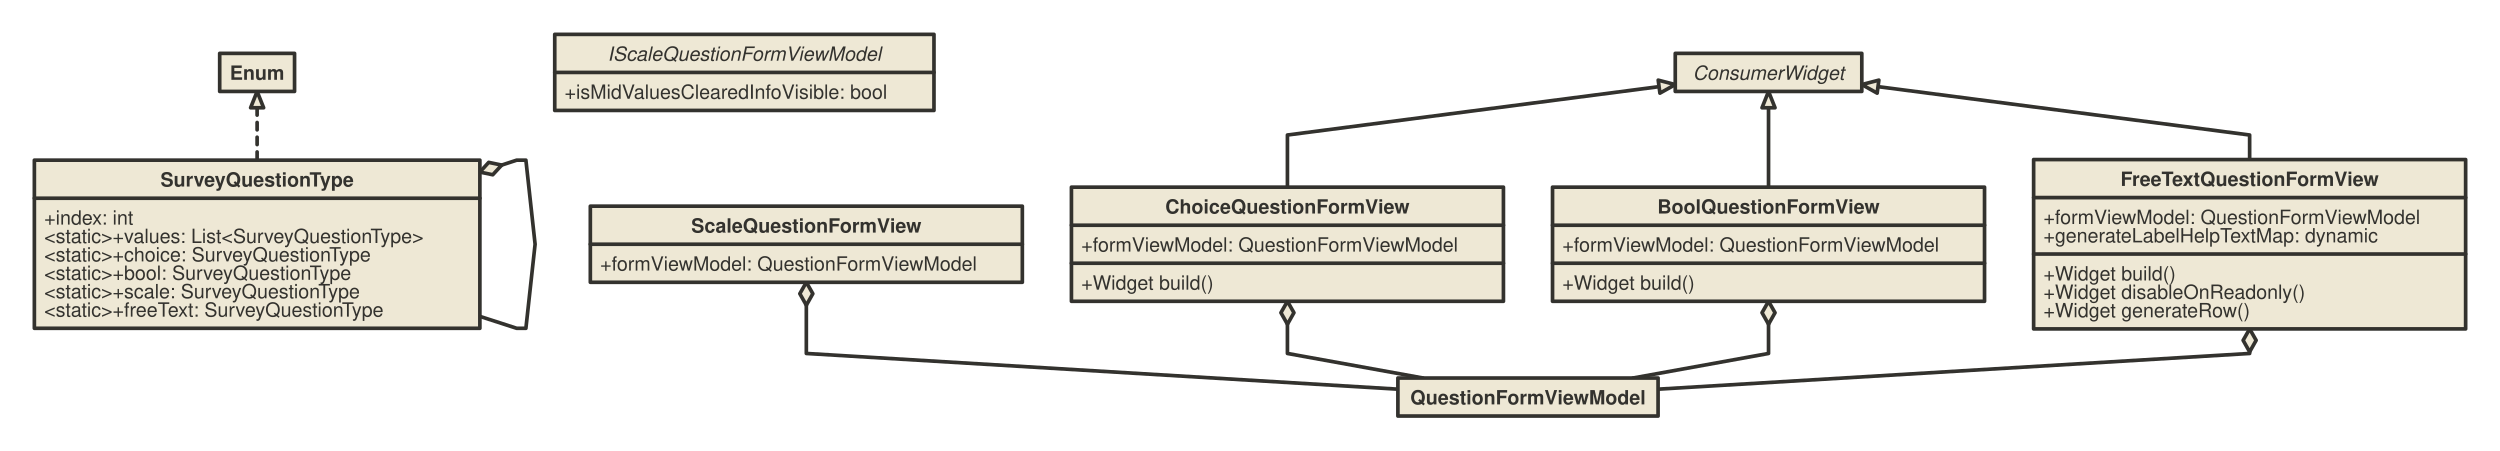
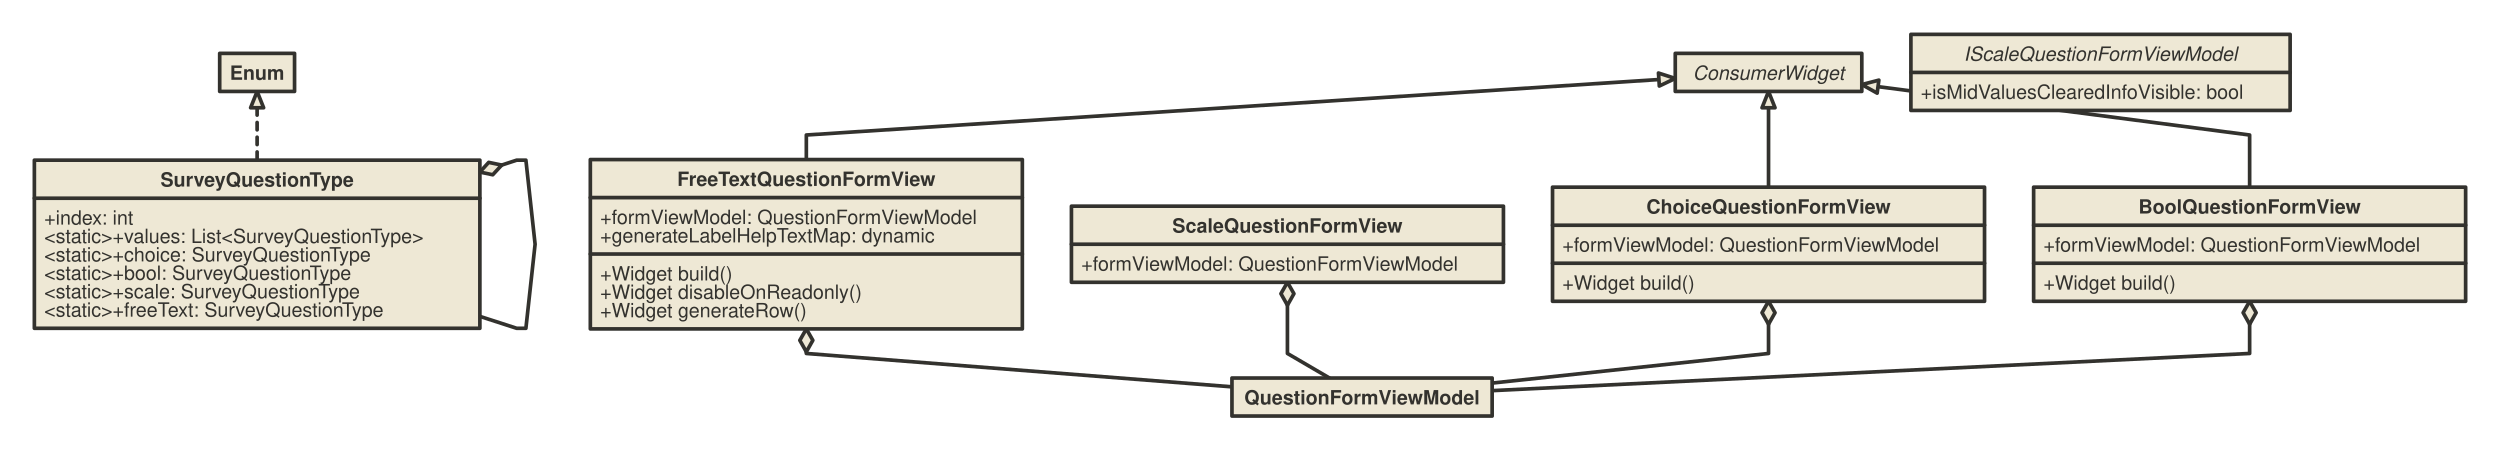
<svg xmlns="http://www.w3.org/2000/svg" version="1.1" baseProfile="full" width="2037.0" height="367.0" viewbox="0 0 2037 367">
  <g stroke-width="1.0" text-align="left" font="12pt Helvetica, Arial, sans-serif" font-size="12pt" font-family="Helvetica" font-weight="normal" font-style="normal">
    <g font-family="Helvetica" font-size="12pt" font-weight="bold" font-style="normal" stroke-width="3.0" stroke-linejoin="round" stroke-linecap="round" stroke="#33322E">
      <g stroke="transparent" fill="transparent">
        <rect x="0.0" y="0.0" height="367.0" width="2037.0" stroke="none" />
      </g>
      <g transform="translate(8, 8)" fill="#33322E">
        <g transform="translate(20, 20)" fill="#eee8d5" font-family="Helvetica" font-size="12pt" font-weight="normal" font-style="normal">
          <path d="M380.8 106.5 L393 102.5 L400.5 102.5 L400.5 102.5 L408 171 L408 171 L400.5 239.5 L400.5 239.5 L393 239.5 L393 239.5 L363 229.784 L363.0 229.8 " fill="none" />
          <g fill="#eee8d5">
            <path d="M370.2 104.3 L380.8 106.5 L373.5 114.4 L363.0 112.2 Z" />
          </g>
          <g stroke-dasharray="6 6">
            <path d="M181.5 59.8 L181.5 82 L181.5 102.5 L181.5 102.5 " fill="none" />
          </g>
          <path d="M186.8 59.8 L181.5 59.8 L176.2 59.8 L181.5 46.5 Z" />
-           <path d="M629.0 220.7 L629 260 L1111 289.1 L1111.0 289.1 " fill="none" />
+           <path d="M629.0 258.7 L629 260 L975.75 287.189 L975.8 287.2 " fill="none" />
          <g fill="#eee8d5">
-             <path d="M634.3 211.3 L629.0 220.7 L623.7 211.3 L629.0 202.0 Z" />
+             <path d="M634.3 249.3 L629.0 258.7 L623.7 249.3 L629.0 240.0 Z" />
          </g>
-           <path d="M1021.0 236.2 L1021 260 L1131.423 280 L1131.4 280.0 " fill="none" />
+           <path d="M1323.7 36.8 L629 82 L629 102 L629.0 102.0 " fill="none" />
+           <path d="M1324.0 42.1 L1323.7 36.8 L1323.3 31.5 L1337.0 35.9 Z" />
+           <path d="M1021.0 220.7 L1021 260 L1055.225 280 L1055.2 280.0 " fill="none" />
          <g fill="#eee8d5">
-             <path d="M1026.3 226.8 L1021.0 236.2 L1015.7 226.8 L1021.0 217.5 Z" />
+             <path d="M1026.3 211.3 L1021.0 220.7 L1015.7 211.3 L1021.0 202.0 Z" />
          </g>
-           <path d="M1323.8 42.6 L1021 82 L1021 124.5 L1021.0 124.5 " fill="none" />
-           <path d="M1324.5 47.9 L1323.8 42.6 L1323.1 37.3 L1337.0 40.9 Z" />
-           <path d="M1413.0 236.2 L1413 260 L1302.577 280 L1302.6 280.0 " fill="none" />
+           <path d="M1413.0 236.2 L1413 260 L1187.75 284.14 L1187.8 284.1 " fill="none" />
          <g fill="#eee8d5">
            <path d="M1418.3 226.8 L1413.0 236.2 L1407.7 226.8 L1413.0 217.5 Z" />
          </g>
          <path d="M1413.0 59.8 L1413 82 L1413 124.5 L1413.0 124.5 " fill="none" />
          <path d="M1418.3 59.8 L1413.0 59.8 L1407.7 59.8 L1413.0 46.5 Z" />
-           <path d="M1805.0 258.7 L1805 260 L1323 289.1 L1323.0 289.1 " fill="none" />
+           <path d="M1805.0 236.2 L1805 260 L1187.75 290.297 L1187.8 290.3 " fill="none" />
          <g fill="#eee8d5">
-             <path d="M1810.3 249.3 L1805.0 258.7 L1799.7 249.3 L1805.0 240.0 Z" />
+             <path d="M1810.3 226.8 L1805.0 236.2 L1799.7 226.8 L1805.0 217.5 Z" />
          </g>
-           <path d="M1502.2 42.6 L1805 82 L1805 102 L1805.0 102.0 " fill="none" />
+           <path d="M1502.2 42.6 L1805 82 L1805 124.5 L1805.0 124.5 " fill="none" />
          <path d="M1502.9 37.3 L1502.2 42.6 L1501.5 47.9 L1489.0 40.9 Z" />
          <g data-name="SurveyQuestionType">
            <g fill="#eee8d5" stroke="#33322E" data-name="SurveyQuestionType">
              <rect x="0.0" y="102.5" height="137.0" width="363.0" data-name="SurveyQuestionType" />
              <path d="M0.0 133.5 L363.0 133.5" fill="none" data-name="SurveyQuestionType" />
            </g>
            <g transform="translate(0, 102.5)" font-family="Helvetica" font-size="12pt" font-weight="bold" font-style="normal" data-name="SurveyQuestionType">
              <g transform="translate(8, 8)" fill="#33322E" text-align="center" data-name="SurveyQuestionType">
                <text x="173.5" y="13.5" stroke="none" text-anchor="middle" data-name="SurveyQuestionType">SurveyQuestionType</text>
              </g>
            </g>
            <g transform="translate(0, 133.5)" font-family="Helvetica" font-size="12pt" font-weight="normal" font-style="normal" data-name="SurveyQuestionType">
              <g transform="translate(8, 8)" fill="#33322E" text-align="left" data-name="SurveyQuestionType">
                <text x="0.0" y="13.5" stroke="none" data-name="SurveyQuestionType">+index: int</text>
                <text x="0.0" y="28.5" stroke="none" data-name="SurveyQuestionType">&lt;static&gt;+values: List&lt;SurveyQuestionType&gt;</text>
                <text x="0.0" y="43.5" stroke="none" data-name="SurveyQuestionType">&lt;static&gt;+choice: SurveyQuestionType</text>
                <text x="0.0" y="58.5" stroke="none" data-name="SurveyQuestionType">&lt;static&gt;+bool: SurveyQuestionType</text>
                <text x="0.0" y="73.5" stroke="none" data-name="SurveyQuestionType">&lt;static&gt;+scale: SurveyQuestionType</text>
                <text x="0.0" y="88.5" stroke="none" data-name="SurveyQuestionType">&lt;static&gt;+freeText: SurveyQuestionType</text>
              </g>
            </g>
          </g>
          <g data-name="Enum">
            <g fill="#eee8d5" stroke="#33322E" data-name="Enum">
              <rect x="151.0" y="15.5" height="31.0" width="61.0" data-name="Enum" />
            </g>
            <g transform="translate(151, 15.5)" font-family="Helvetica" font-size="12pt" font-weight="bold" font-style="normal" data-name="Enum">
              <g transform="translate(8, 8)" fill="#33322E" text-align="center" data-name="Enum">
                <text x="22.5" y="13.5" stroke="none" text-anchor="middle" data-name="Enum">Enum</text>
              </g>
            </g>
          </g>
-           <g data-name="IScaleQuestionFormViewModel">
-             <g fill="#eee8d5" stroke="#33322E" data-name="IScaleQuestionFormViewModel">
-               <rect x="424.0" y="0.0" height="62.0" width="309.0" data-name="IScaleQuestionFormViewModel" />
-               <path d="M424.0 31.0 L733.0 31.0" fill="none" data-name="IScaleQuestionFormViewModel" />
+           <g data-name="FreeTextQuestionFormView">
+             <g fill="#eee8d5" stroke="#33322E" data-name="FreeTextQuestionFormView">
+               <rect x="453.0" y="102.0" height="138.0" width="352.0" data-name="FreeTextQuestionFormView" />
+               <path d="M453.0 133.0 L805.0 133.0" fill="none" data-name="FreeTextQuestionFormView" />
+               <path d="M453.0 179.0 L805.0 179.0" fill="none" data-name="FreeTextQuestionFormView" />
            </g>
-             <g transform="translate(424, 0)" font-family="Helvetica" font-size="12pt" font-weight="normal" font-style="italic" data-name="IScaleQuestionFormViewModel">
-               <g transform="translate(8, 8)" fill="#33322E" text-align="center" data-name="IScaleQuestionFormViewModel">
-                 <text x="146.5" y="13.5" stroke="none" text-anchor="middle" data-name="IScaleQuestionFormViewModel">IScaleQuestionFormViewModel</text>
+             <g transform="translate(453, 102)" font-family="Helvetica" font-size="12pt" font-weight="bold" font-style="normal" data-name="FreeTextQuestionFormView">
+               <g transform="translate(8, 8)" fill="#33322E" text-align="center" data-name="FreeTextQuestionFormView">
+                 <text x="168.0" y="13.5" stroke="none" text-anchor="middle" data-name="FreeTextQuestionFormView">FreeTextQuestionFormView</text>
              </g>
            </g>
-             <g transform="translate(424, 31)" font-family="Helvetica" font-size="12pt" font-weight="normal" font-style="normal" data-name="IScaleQuestionFormViewModel">
-               <g transform="translate(8, 8)" fill="#33322E" text-align="left" data-name="IScaleQuestionFormViewModel">
-                 <text x="0.0" y="13.5" stroke="none" data-name="IScaleQuestionFormViewModel">+isMidValuesClearedInfoVisible: bool</text>
+             <g transform="translate(453, 133)" font-family="Helvetica" font-size="12pt" font-weight="normal" font-style="normal" data-name="FreeTextQuestionFormView">
+               <g transform="translate(8, 8)" fill="#33322E" text-align="left" data-name="FreeTextQuestionFormView">
+                 <text x="0.0" y="13.5" stroke="none" data-name="FreeTextQuestionFormView">+formViewModel: QuestionFormViewModel</text>
+                 <text x="0.0" y="28.5" stroke="none" data-name="FreeTextQuestionFormView">+generateLabelHelpTextMap: dynamic</text>
              </g>
            </g>
-           </g>
-           <g data-name="ScaleQuestionFormView">
-             <g fill="#eee8d5" stroke="#33322E" data-name="ScaleQuestionFormView">
-               <rect x="453.0" y="140.0" height="62.0" width="352.0" data-name="ScaleQuestionFormView" />
-               <path d="M453.0 171.0 L805.0 171.0" fill="none" data-name="ScaleQuestionFormView" />
-             </g>
-             <g transform="translate(453, 140)" font-family="Helvetica" font-size="12pt" font-weight="bold" font-style="normal" data-name="ScaleQuestionFormView">
-               <g transform="translate(8, 8)" fill="#33322E" text-align="center" data-name="ScaleQuestionFormView">
-                 <text x="168.0" y="13.5" stroke="none" text-anchor="middle" data-name="ScaleQuestionFormView">ScaleQuestionFormView</text>
-               </g>
-             </g>
-             <g transform="translate(453, 171)" font-family="Helvetica" font-size="12pt" font-weight="normal" font-style="normal" data-name="ScaleQuestionFormView">
-               <g transform="translate(8, 8)" fill="#33322E" text-align="left" data-name="ScaleQuestionFormView">
-                 <text x="0.0" y="13.5" stroke="none" data-name="ScaleQuestionFormView">+formViewModel: QuestionFormViewModel</text>
+             <g transform="translate(453, 179)" font-family="Helvetica" font-size="12pt" font-weight="normal" font-style="normal" data-name="FreeTextQuestionFormView">
+               <g transform="translate(8, 8)" fill="#33322E" text-align="left" data-name="FreeTextQuestionFormView">
+                 <text x="0.0" y="13.5" stroke="none" data-name="FreeTextQuestionFormView">+Widget build()</text>
+                 <text x="0.0" y="28.5" stroke="none" data-name="FreeTextQuestionFormView">+Widget disableOnReadonly()</text>
+                 <text x="0.0" y="43.5" stroke="none" data-name="FreeTextQuestionFormView">+Widget generateRow()</text>
              </g>
            </g>
          </g>
          <g data-name="QuestionFormViewModel">
            <g fill="#eee8d5" stroke="#33322E" data-name="QuestionFormViewModel">
-               <rect x="1111.0" y="280.0" height="31.0" width="212.0" data-name="QuestionFormViewModel" />
+               <rect x="975.8" y="280.0" height="31.0" width="212.0" data-name="QuestionFormViewModel" />
            </g>
-             <g transform="translate(1111, 280)" font-family="Helvetica" font-size="12pt" font-weight="bold" font-style="normal" data-name="QuestionFormViewModel">
+             <g transform="translate(975.75, 280)" font-family="Helvetica" font-size="12pt" font-weight="bold" font-style="normal" data-name="QuestionFormViewModel">
              <g transform="translate(8, 8)" fill="#33322E" text-align="center" data-name="QuestionFormViewModel">
                <text x="98.0" y="13.5" stroke="none" text-anchor="middle" data-name="QuestionFormViewModel">QuestionFormViewModel</text>
-               </g>
-             </g>
-           </g>
-           <g data-name="ChoiceQuestionFormView">
-             <g fill="#eee8d5" stroke="#33322E" data-name="ChoiceQuestionFormView">
-               <rect x="845.0" y="124.5" height="93.0" width="352.0" data-name="ChoiceQuestionFormView" />
-               <path d="M845.0 155.5 L1197.0 155.5" fill="none" data-name="ChoiceQuestionFormView" />
-               <path d="M845.0 186.5 L1197.0 186.5" fill="none" data-name="ChoiceQuestionFormView" />
-             </g>
-             <g transform="translate(845, 124.5)" font-family="Helvetica" font-size="12pt" font-weight="bold" font-style="normal" data-name="ChoiceQuestionFormView">
-               <g transform="translate(8, 8)" fill="#33322E" text-align="center" data-name="ChoiceQuestionFormView">
-                 <text x="168.0" y="13.5" stroke="none" text-anchor="middle" data-name="ChoiceQuestionFormView">ChoiceQuestionFormView</text>
-               </g>
-             </g>
-             <g transform="translate(845, 155.5)" font-family="Helvetica" font-size="12pt" font-weight="normal" font-style="normal" data-name="ChoiceQuestionFormView">
-               <g transform="translate(8, 8)" fill="#33322E" text-align="left" data-name="ChoiceQuestionFormView">
-                 <text x="0.0" y="13.5" stroke="none" data-name="ChoiceQuestionFormView">+formViewModel: QuestionFormViewModel</text>
-               </g>
-             </g>
-             <g transform="translate(845, 186.5)" font-family="Helvetica" font-size="12pt" font-weight="normal" font-style="normal" data-name="ChoiceQuestionFormView">
-               <g transform="translate(8, 8)" fill="#33322E" text-align="left" data-name="ChoiceQuestionFormView">
-                 <text x="0.0" y="13.5" stroke="none" data-name="ChoiceQuestionFormView">+Widget build()</text>
              </g>
            </g>
          </g>
          <g data-name="ConsumerWidget">
            <g fill="#eee8d5" stroke="#33322E" data-name="ConsumerWidget">
              <rect x="1337.0" y="15.5" height="31.0" width="152.0" data-name="ConsumerWidget" />
            </g>
            <g transform="translate(1337, 15.5)" font-family="Helvetica" font-size="12pt" font-weight="normal" font-style="italic" data-name="ConsumerWidget">
              <g transform="translate(8, 8)" fill="#33322E" text-align="center" data-name="ConsumerWidget">
                <text x="68.0" y="13.5" stroke="none" text-anchor="middle" data-name="ConsumerWidget">ConsumerWidget</text>
              </g>
            </g>
          </g>
+           <g data-name="IScaleQuestionFormViewModel">
+             <g fill="#eee8d5" stroke="#33322E" data-name="IScaleQuestionFormViewModel">
+               <rect x="1529.0" y="0.0" height="62.0" width="309.0" data-name="IScaleQuestionFormViewModel" />
+               <path d="M1529.0 31.0 L1838.0 31.0" fill="none" data-name="IScaleQuestionFormViewModel" />
+             </g>
+             <g transform="translate(1529, 0)" font-family="Helvetica" font-size="12pt" font-weight="normal" font-style="italic" data-name="IScaleQuestionFormViewModel">
+               <g transform="translate(8, 8)" fill="#33322E" text-align="center" data-name="IScaleQuestionFormViewModel">
+                 <text x="146.5" y="13.5" stroke="none" text-anchor="middle" data-name="IScaleQuestionFormViewModel">IScaleQuestionFormViewModel</text>
+               </g>
+             </g>
+             <g transform="translate(1529, 31)" font-family="Helvetica" font-size="12pt" font-weight="normal" font-style="normal" data-name="IScaleQuestionFormViewModel">
+               <g transform="translate(8, 8)" fill="#33322E" text-align="left" data-name="IScaleQuestionFormViewModel">
+                 <text x="0.0" y="13.5" stroke="none" data-name="IScaleQuestionFormViewModel">+isMidValuesClearedInfoVisible: bool</text>
+               </g>
+             </g>
+           </g>
+           <g data-name="ScaleQuestionFormView">
+             <g fill="#eee8d5" stroke="#33322E" data-name="ScaleQuestionFormView">
+               <rect x="845.0" y="140.0" height="62.0" width="352.0" data-name="ScaleQuestionFormView" />
+               <path d="M845.0 171.0 L1197.0 171.0" fill="none" data-name="ScaleQuestionFormView" />
+             </g>
+             <g transform="translate(845, 140)" font-family="Helvetica" font-size="12pt" font-weight="bold" font-style="normal" data-name="ScaleQuestionFormView">
+               <g transform="translate(8, 8)" fill="#33322E" text-align="center" data-name="ScaleQuestionFormView">
+                 <text x="168.0" y="13.5" stroke="none" text-anchor="middle" data-name="ScaleQuestionFormView">ScaleQuestionFormView</text>
+               </g>
+             </g>
+             <g transform="translate(845, 171)" font-family="Helvetica" font-size="12pt" font-weight="normal" font-style="normal" data-name="ScaleQuestionFormView">
+               <g transform="translate(8, 8)" fill="#33322E" text-align="left" data-name="ScaleQuestionFormView">
+                 <text x="0.0" y="13.5" stroke="none" data-name="ScaleQuestionFormView">+formViewModel: QuestionFormViewModel</text>
+               </g>
+             </g>
+           </g>
+           <g data-name="ChoiceQuestionFormView">
+             <g fill="#eee8d5" stroke="#33322E" data-name="ChoiceQuestionFormView">
+               <rect x="1237.0" y="124.5" height="93.0" width="352.0" data-name="ChoiceQuestionFormView" />
+               <path d="M1237.0 155.5 L1589.0 155.5" fill="none" data-name="ChoiceQuestionFormView" />
+               <path d="M1237.0 186.5 L1589.0 186.5" fill="none" data-name="ChoiceQuestionFormView" />
+             </g>
+             <g transform="translate(1237, 124.5)" font-family="Helvetica" font-size="12pt" font-weight="bold" font-style="normal" data-name="ChoiceQuestionFormView">
+               <g transform="translate(8, 8)" fill="#33322E" text-align="center" data-name="ChoiceQuestionFormView">
+                 <text x="168.0" y="13.5" stroke="none" text-anchor="middle" data-name="ChoiceQuestionFormView">ChoiceQuestionFormView</text>
+               </g>
+             </g>
+             <g transform="translate(1237, 155.5)" font-family="Helvetica" font-size="12pt" font-weight="normal" font-style="normal" data-name="ChoiceQuestionFormView">
+               <g transform="translate(8, 8)" fill="#33322E" text-align="left" data-name="ChoiceQuestionFormView">
+                 <text x="0.0" y="13.5" stroke="none" data-name="ChoiceQuestionFormView">+formViewModel: QuestionFormViewModel</text>
+               </g>
+             </g>
+             <g transform="translate(1237, 186.5)" font-family="Helvetica" font-size="12pt" font-weight="normal" font-style="normal" data-name="ChoiceQuestionFormView">
+               <g transform="translate(8, 8)" fill="#33322E" text-align="left" data-name="ChoiceQuestionFormView">
+                 <text x="0.0" y="13.5" stroke="none" data-name="ChoiceQuestionFormView">+Widget build()</text>
+               </g>
+             </g>
+           </g>
          <g data-name="BoolQuestionFormView">
            <g fill="#eee8d5" stroke="#33322E" data-name="BoolQuestionFormView">
-               <rect x="1237.0" y="124.5" height="93.0" width="352.0" data-name="BoolQuestionFormView" />
-               <path d="M1237.0 155.5 L1589.0 155.5" fill="none" data-name="BoolQuestionFormView" />
-               <path d="M1237.0 186.5 L1589.0 186.5" fill="none" data-name="BoolQuestionFormView" />
+               <rect x="1629.0" y="124.5" height="93.0" width="352.0" data-name="BoolQuestionFormView" />
+               <path d="M1629.0 155.5 L1981.0 155.5" fill="none" data-name="BoolQuestionFormView" />
+               <path d="M1629.0 186.5 L1981.0 186.5" fill="none" data-name="BoolQuestionFormView" />
            </g>
-             <g transform="translate(1237, 124.5)" font-family="Helvetica" font-size="12pt" font-weight="bold" font-style="normal" data-name="BoolQuestionFormView">
+             <g transform="translate(1629, 124.5)" font-family="Helvetica" font-size="12pt" font-weight="bold" font-style="normal" data-name="BoolQuestionFormView">
              <g transform="translate(8, 8)" fill="#33322E" text-align="center" data-name="BoolQuestionFormView">
                <text x="168.0" y="13.5" stroke="none" text-anchor="middle" data-name="BoolQuestionFormView">BoolQuestionFormView</text>
              </g>
            </g>
-             <g transform="translate(1237, 155.5)" font-family="Helvetica" font-size="12pt" font-weight="normal" font-style="normal" data-name="BoolQuestionFormView">
+             <g transform="translate(1629, 155.5)" font-family="Helvetica" font-size="12pt" font-weight="normal" font-style="normal" data-name="BoolQuestionFormView">
              <g transform="translate(8, 8)" fill="#33322E" text-align="left" data-name="BoolQuestionFormView">
                <text x="0.0" y="13.5" stroke="none" data-name="BoolQuestionFormView">+formViewModel: QuestionFormViewModel</text>
              </g>
            </g>
-             <g transform="translate(1237, 186.5)" font-family="Helvetica" font-size="12pt" font-weight="normal" font-style="normal" data-name="BoolQuestionFormView">
+             <g transform="translate(1629, 186.5)" font-family="Helvetica" font-size="12pt" font-weight="normal" font-style="normal" data-name="BoolQuestionFormView">
              <g transform="translate(8, 8)" fill="#33322E" text-align="left" data-name="BoolQuestionFormView">
                <text x="0.0" y="13.5" stroke="none" data-name="BoolQuestionFormView">+Widget build()</text>
-               </g>
-             </g>
-           </g>
-           <g data-name="FreeTextQuestionFormView">
-             <g fill="#eee8d5" stroke="#33322E" data-name="FreeTextQuestionFormView">
-               <rect x="1629.0" y="102.0" height="138.0" width="352.0" data-name="FreeTextQuestionFormView" />
-               <path d="M1629.0 133.0 L1981.0 133.0" fill="none" data-name="FreeTextQuestionFormView" />
-               <path d="M1629.0 179.0 L1981.0 179.0" fill="none" data-name="FreeTextQuestionFormView" />
-             </g>
-             <g transform="translate(1629, 102)" font-family="Helvetica" font-size="12pt" font-weight="bold" font-style="normal" data-name="FreeTextQuestionFormView">
-               <g transform="translate(8, 8)" fill="#33322E" text-align="center" data-name="FreeTextQuestionFormView">
-                 <text x="168.0" y="13.5" stroke="none" text-anchor="middle" data-name="FreeTextQuestionFormView">FreeTextQuestionFormView</text>
-               </g>
-             </g>
-             <g transform="translate(1629, 133)" font-family="Helvetica" font-size="12pt" font-weight="normal" font-style="normal" data-name="FreeTextQuestionFormView">
-               <g transform="translate(8, 8)" fill="#33322E" text-align="left" data-name="FreeTextQuestionFormView">
-                 <text x="0.0" y="13.5" stroke="none" data-name="FreeTextQuestionFormView">+formViewModel: QuestionFormViewModel</text>
-                 <text x="0.0" y="28.5" stroke="none" data-name="FreeTextQuestionFormView">+generateLabelHelpTextMap: dynamic</text>
-               </g>
-             </g>
-             <g transform="translate(1629, 179)" font-family="Helvetica" font-size="12pt" font-weight="normal" font-style="normal" data-name="FreeTextQuestionFormView">
-               <g transform="translate(8, 8)" fill="#33322E" text-align="left" data-name="FreeTextQuestionFormView">
-                 <text x="0.0" y="13.5" stroke="none" data-name="FreeTextQuestionFormView">+Widget build()</text>
-                 <text x="0.0" y="28.5" stroke="none" data-name="FreeTextQuestionFormView">+Widget disableOnReadonly()</text>
-                 <text x="0.0" y="43.5" stroke="none" data-name="FreeTextQuestionFormView">+Widget generateRow()</text>
              </g>
            </g>
          </g>
        </g>
      </g>
    </g>
  </g>
</svg>
